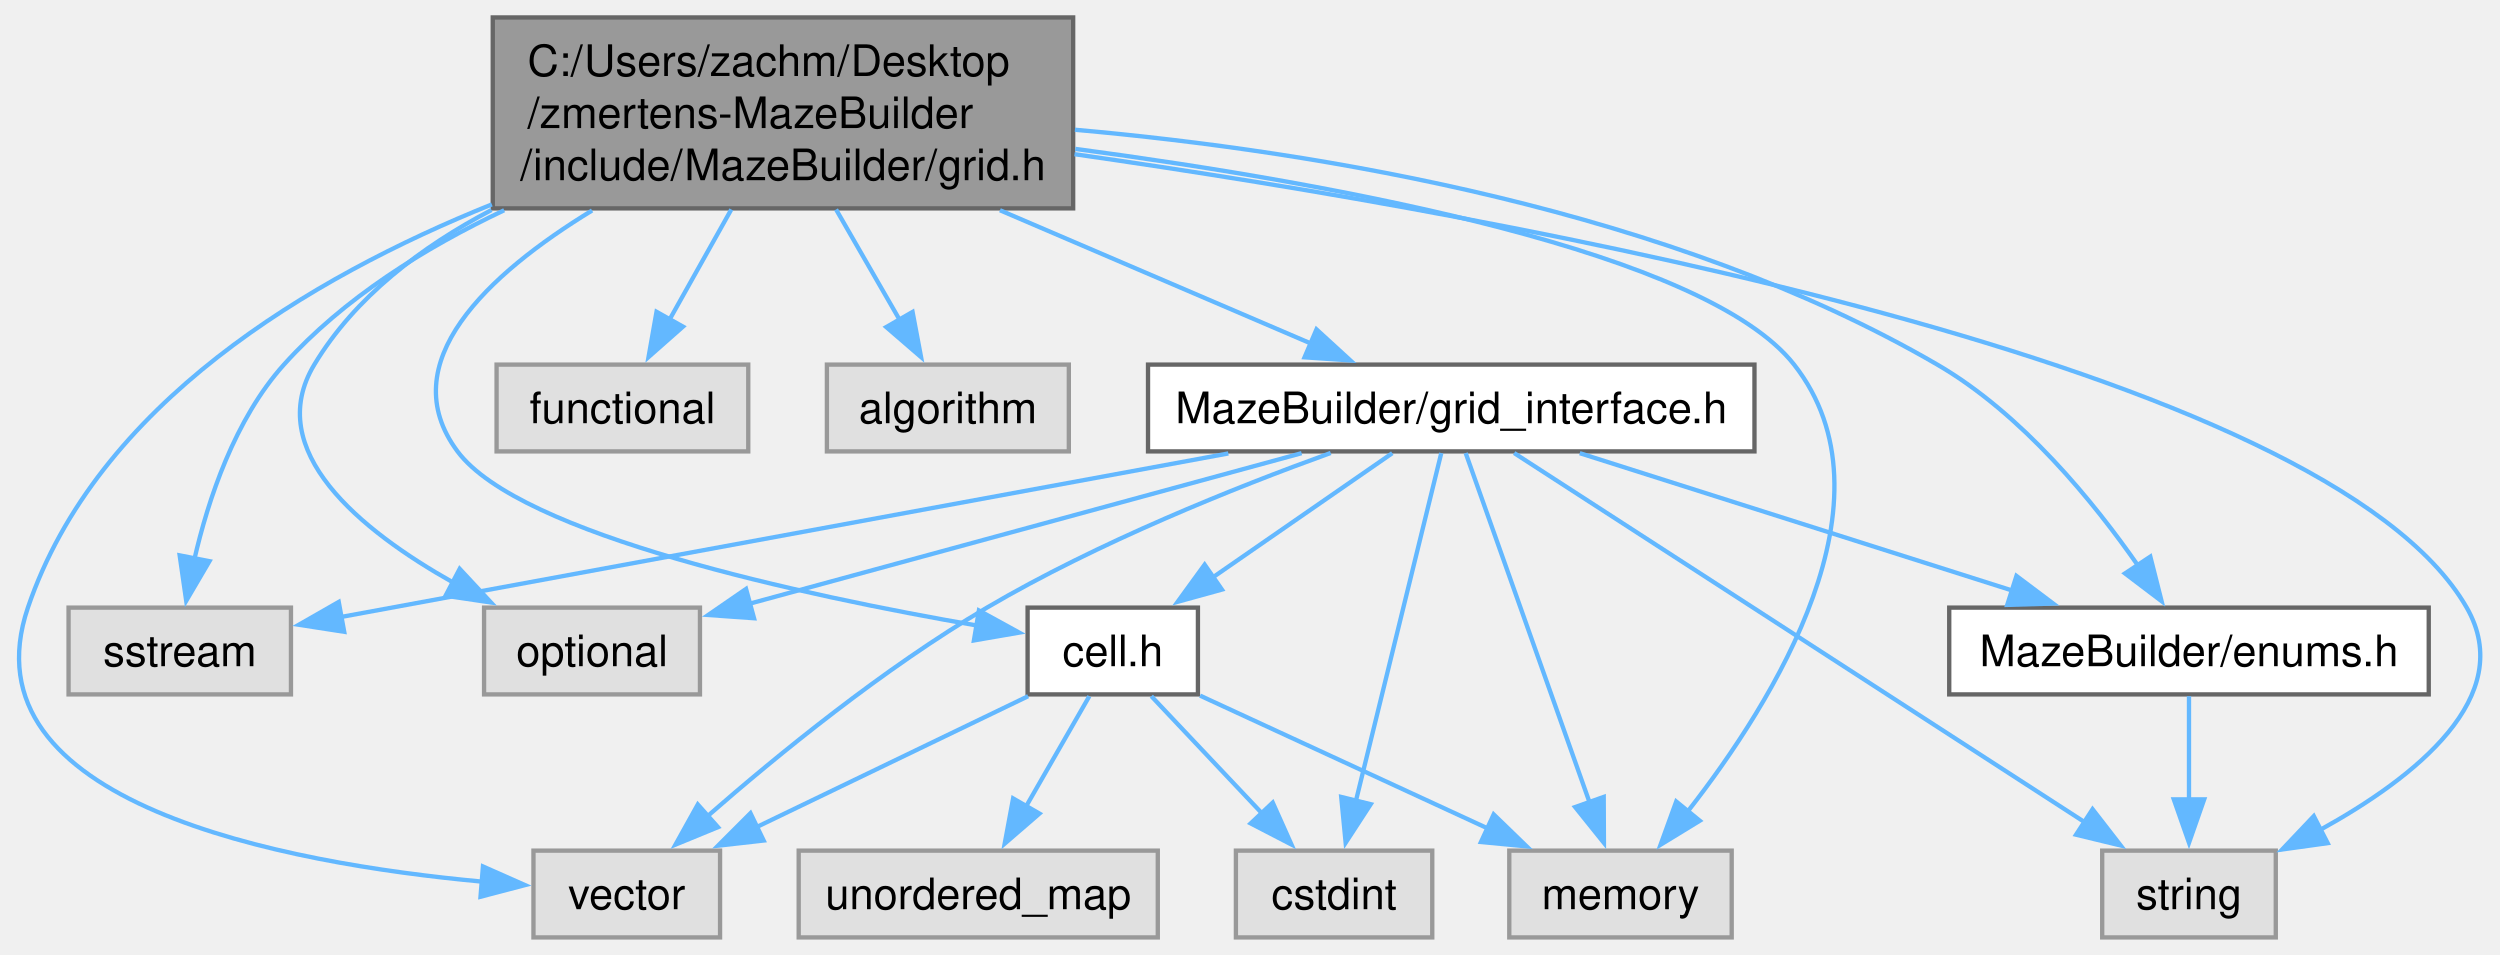
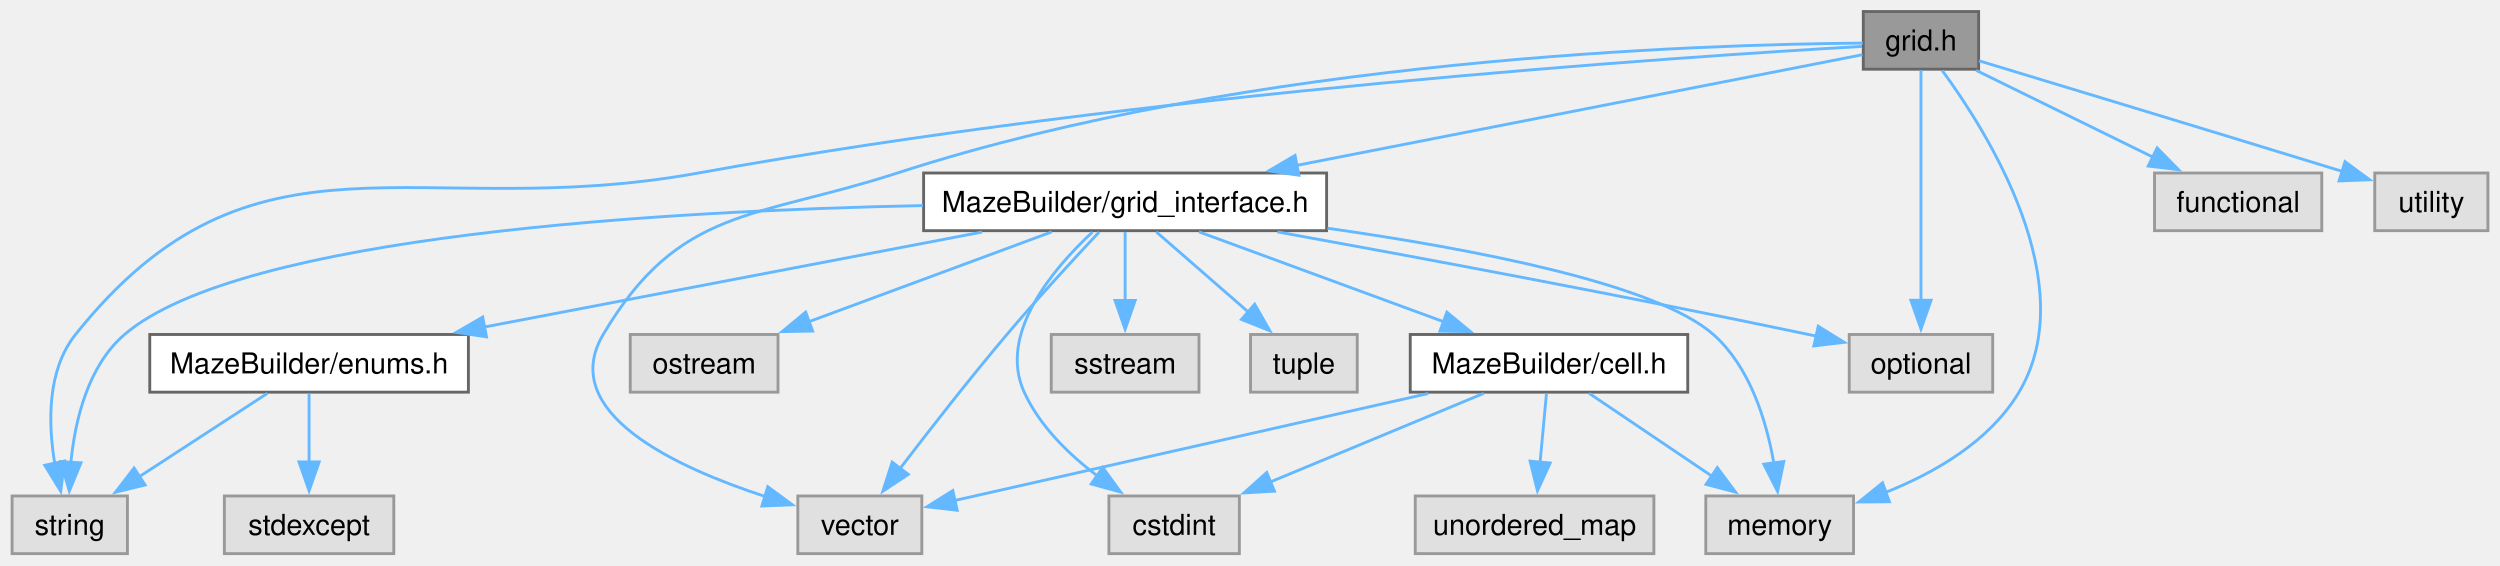
- <svg xmlns="http://www.w3.org/2000/svg" xmlns:xlink="http://www.w3.org/1999/xlink" width="576pt" height="220pt" viewBox="0.00 0.00 576.10 220.00">
-   <g id="graph0" class="graph" transform="scale(1 1) rotate(0) translate(4 216)">
+ <svg xmlns="http://www.w3.org/2000/svg" xmlns:xlink="http://www.w3.org/1999/xlink" width="867pt" height="196pt" viewBox="0.00 0.00 866.62 196.00">
+   <g id="graph0" class="graph" transform="scale(1 1) rotate(0) translate(4 192)">
    <g id="Node000001" class="node">
      <g id="a_Node000001">
        <a xlink:title=" ">
-           <polygon fill="#999999" stroke="#666666" points="243.3,-212 109.55,-212 109.55,-168 243.3,-168 243.3,-212" />
-           <text text-anchor="start" x="117.55" y="-198.5" font-family="Helvetica,sans-Serif" font-size="10.00">C:/Users/zachm/Desktop</text>
-           <text text-anchor="start" x="117.55" y="-186.5" font-family="Helvetica,sans-Serif" font-size="10.00">/zmertens-MazeBuilder</text>
-           <text text-anchor="middle" x="176.43" y="-174.5" font-family="Helvetica,sans-Serif" font-size="10.00">/include/MazeBuilder/grid.h</text>
+           <polygon fill="#999999" stroke="#666666" points="682,-188 642,-188 642,-168 682,-168 682,-188" />
+           <text text-anchor="middle" x="662" y="-174.5" font-family="Helvetica,sans-Serif" font-size="10.00">grid.h</text>
        </a>
      </g>
    </g>
    <g id="Node000002" class="node">
      <g id="a_Node000002">
        <a xlink:title=" ">
-           <polygon fill="#e0e0e0" stroke="#999999" points="161.93,-20 118.93,-20 118.93,0 161.93,0 161.93,-20" />
-           <text text-anchor="middle" x="140.43" y="-6.5" font-family="Helvetica,sans-Serif" font-size="10.00">vector</text>
+           <polygon fill="#e0e0e0" stroke="#999999" points="315.5,-20 272.5,-20 272.5,0 315.5,0 315.5,-20" />
+           <text text-anchor="middle" x="294" y="-6.5" font-family="Helvetica,sans-Serif" font-size="10.00">vector</text>
        </a>
      </g>
    </g>
    <g id="edge1_Node000001_Node000002" class="edge">
      <g id="a_edge1_Node000001_Node000002">
        <a xlink:title=" ">
-           <path fill="none" stroke="#63b8ff" d="M109.34,-168.92C67.37,-152.01 18.36,-122.9 2.43,-76 -12.89,-30.88 61.49,-17.08 107.05,-12.86" />
-           <polygon fill="#63b8ff" stroke="#63b8ff" points="107.29,-16.35 116.98,-12.06 106.73,-9.37 107.29,-16.35" />
+           <path fill="none" stroke="#63b8ff" d="M641.8,-177.05C586.69,-176.65 429.6,-171.83 307,-132 257.81,-116.02 231.34,-120.51 205,-76 189.05,-49.04 229.89,-29.98 261.41,-19.74" />
+           <polygon fill="#63b8ff" stroke="#63b8ff" points="262.08,-23.2 270.62,-16.93 260.03,-16.51 262.08,-23.2" />
        </a>
      </g>
    </g>
    <g id="Node000003" class="node">
      <g id="a_Node000003">
        <a xlink:title=" ">
-           <polygon fill="#e0e0e0" stroke="#999999" points="395.05,-20 343.8,-20 343.8,0 395.05,0 395.05,-20" />
-           <text text-anchor="middle" x="369.43" y="-6.5" font-family="Helvetica,sans-Serif" font-size="10.00">memory</text>
+           <polygon fill="#e0e0e0" stroke="#999999" points="638.62,-20 587.38,-20 587.38,0 638.62,0 638.62,-20" />
+           <text text-anchor="middle" x="613" y="-6.5" font-family="Helvetica,sans-Serif" font-size="10.00">memory</text>
        </a>
      </g>
    </g>
    <g id="edge2_Node000001_Node000003" class="edge">
      <g id="a_edge2_Node000001_Node000003">
        <a xlink:title=" ">
-           <path fill="none" stroke="#63b8ff" d="M243.79,-181.71C305.12,-173.53 389.12,-157.88 409.43,-132 433.79,-100.96 404.8,-54.45 384.97,-29.09" />
-           <polygon fill="#63b8ff" stroke="#63b8ff" points="387.7,-26.89 378.66,-21.36 382.27,-31.32 387.7,-26.89" />
+           <path fill="none" stroke="#63b8ff" d="M669.37,-167.55C685.02,-146.26 718.32,-93.5 696,-56 685.86,-38.97 666.79,-27.99 649.48,-21.14" />
+           <polygon fill="#63b8ff" stroke="#63b8ff" points="651.04,-17.99 640.45,-17.91 648.68,-24.57 651.04,-17.99" />
        </a>
      </g>
    </g>
    <g id="Node000004" class="node">
      <g id="a_Node000004">
        <a xlink:title=" ">
-           <polygon fill="#e0e0e0" stroke="#999999" points="63.05,-76 11.8,-76 11.8,-56 63.05,-56 63.05,-76" />
-           <text text-anchor="middle" x="37.43" y="-62.5" font-family="Helvetica,sans-Serif" font-size="10.00">sstream</text>
+           <polygon fill="#e0e0e0" stroke="#999999" points="40,-20 0,-20 0,0 40,0 40,-20" />
+           <text text-anchor="middle" x="20" y="-6.5" font-family="Helvetica,sans-Serif" font-size="10.00">string</text>
        </a>
      </g>
    </g>
    <g id="edge3_Node000001_Node000004" class="edge">
      <g id="a_edge3_Node000001_Node000004">
        <a xlink:title=" ">
-           <path fill="none" stroke="#63b8ff" d="M112.18,-167.57C93.84,-158.9 75.13,-147.25 61.43,-132 50.11,-119.41 43.98,-101.01 40.76,-87" />
-           <polygon fill="#63b8ff" stroke="#63b8ff" points="44.27,-86.7 38.91,-77.56 37.4,-88.04 44.27,-86.7" />
+           <path fill="none" stroke="#63b8ff" d="M641.55,-175.91C580.07,-172.38 391.68,-159.92 238,-132 140.42,-114.27 83.89,-153.49 22,-76 12.08,-63.58 12.47,-45.17 14.82,-31.11" />
+           <polygon fill="#63b8ff" stroke="#63b8ff" points="18.18,-32.12 16.87,-21.61 11.34,-30.65 18.18,-32.12" />
        </a>
      </g>
    </g>
    <g id="Node000005" class="node">
      <g id="a_Node000005">
        <a xlink:title=" ">
-           <polygon fill="#e0e0e0" stroke="#999999" points="520.43,-20 480.43,-20 480.43,0 520.43,0 520.43,-20" />
-           <text text-anchor="middle" x="500.43" y="-6.5" font-family="Helvetica,sans-Serif" font-size="10.00">string</text>
+           <polygon fill="#e0e0e0" stroke="#999999" points="801,-132 743,-132 743,-112 801,-112 801,-132" />
+           <text text-anchor="middle" x="772" y="-118.5" font-family="Helvetica,sans-Serif" font-size="10.00">functional</text>
        </a>
      </g>
    </g>
    <g id="edge4_Node000001_Node000005" class="edge">
      <g id="a_edge4_Node000001_Node000005">
        <a xlink:title=" ">
-           <path fill="none" stroke="#63b8ff" d="M243.61,-180.49C345.9,-165.86 532.28,-131.97 564.43,-76 576.21,-55.49 552.46,-36.79 530.63,-24.77" />
-           <polygon fill="#63b8ff" stroke="#63b8ff" points="532.39,-21.73 521.9,-20.27 529.19,-27.96 532.39,-21.73" />
+           <path fill="none" stroke="#63b8ff" d="M681.16,-167.59C698.09,-159.28 723.05,-147.03 742.52,-137.47" />
+           <polygon fill="#63b8ff" stroke="#63b8ff" points="743.9,-140.7 751.33,-133.15 740.81,-134.41 743.9,-140.7" />
        </a>
      </g>
    </g>
    <g id="Node000006" class="node">
      <g id="a_Node000006">
        <a xlink:title=" ">
-           <polygon fill="#e0e0e0" stroke="#999999" points="168.43,-132 110.43,-132 110.43,-112 168.43,-112 168.43,-132" />
-           <text text-anchor="middle" x="139.43" y="-118.5" font-family="Helvetica,sans-Serif" font-size="10.00">functional</text>
+           <polygon fill="#e0e0e0" stroke="#999999" points="858.62,-132 819.38,-132 819.38,-112 858.62,-112 858.62,-132" />
+           <text text-anchor="middle" x="839" y="-118.5" font-family="Helvetica,sans-Serif" font-size="10.00">utility</text>
        </a>
      </g>
    </g>
    <g id="edge5_Node000001_Node000006" class="edge">
      <g id="a_edge5_Node000001_Node000006">
        <a xlink:title=" ">
-           <path fill="none" stroke="#63b8ff" d="M164.52,-167.75C159.93,-159.57 154.72,-150.27 150.24,-142.28" />
-           <polygon fill="#63b8ff" stroke="#63b8ff" points="153.39,-140.75 145.45,-133.74 147.29,-144.17 153.39,-140.75" />
+           <path fill="none" stroke="#63b8ff" d="M682.12,-170.92C708.71,-162.88 757.28,-148.17 808.15,-132.55" />
+           <polygon fill="#63b8ff" stroke="#63b8ff" points="809.06,-135.94 817.59,-129.66 807,-129.25 809.06,-135.94" />
        </a>
      </g>
    </g>
    <g id="Node000007" class="node">
      <g id="a_Node000007">
        <a xlink:title=" ">
-           <polygon fill="#e0e0e0" stroke="#999999" points="242.3,-132 186.55,-132 186.55,-112 242.3,-112 242.3,-132" />
-           <text text-anchor="middle" x="214.43" y="-118.5" font-family="Helvetica,sans-Serif" font-size="10.00">algorithm</text>
+           <polygon fill="#e0e0e0" stroke="#999999" points="686.88,-76 637.12,-76 637.12,-56 686.88,-56 686.88,-76" />
+           <text text-anchor="middle" x="662" y="-62.5" font-family="Helvetica,sans-Serif" font-size="10.00">optional</text>
        </a>
      </g>
    </g>
    <g id="edge6_Node000001_Node000007" class="edge">
      <g id="a_edge6_Node000001_Node000007">
        <a xlink:title=" ">
-           <path fill="none" stroke="#63b8ff" d="M188.66,-167.75C193.38,-159.57 198.73,-150.27 203.33,-142.28" />
-           <polygon fill="#63b8ff" stroke="#63b8ff" points="206.29,-144.14 208.25,-133.73 200.23,-140.65 206.29,-144.14" />
+           <path fill="none" stroke="#63b8ff" d="M662,-167.62C662,-150.01 662,-111.59 662,-87.65" />
+           <polygon fill="#63b8ff" stroke="#63b8ff" points="665.5,-87.87 662,-77.87 658.5,-87.87 665.5,-87.87" />
        </a>
      </g>
    </g>
    <g id="Node000008" class="node">
      <g id="a_Node000008">
-         <a xlink:title=" ">
-           <polygon fill="#e0e0e0" stroke="#999999" points="157.3,-76 107.55,-76 107.55,-56 157.3,-56 157.3,-76" />
-           <text text-anchor="middle" x="132.43" y="-62.5" font-family="Helvetica,sans-Serif" font-size="10.00">optional</text>
+         <a xlink:href="grid__interface_8h.html" target="_top" xlink:title=" ">
+           <polygon fill="white" stroke="#666666" points="455.88,-132 316.12,-132 316.12,-112 455.88,-112 455.88,-132" />
+           <text text-anchor="middle" x="386" y="-118.5" font-family="Helvetica,sans-Serif" font-size="10.00">MazeBuilder/grid_interface.h</text>
        </a>
      </g>
    </g>
    <g id="edge7_Node000001_Node000008" class="edge">
      <g id="a_edge7_Node000001_Node000008">
        <a xlink:title=" ">
-           <path fill="none" stroke="#63b8ff" d="M109.26,-167.63C93.12,-159.17 77.84,-147.61 68.43,-132 56.5,-112.21 78.95,-93.87 100.48,-81.75" />
-           <polygon fill="#63b8ff" stroke="#63b8ff" points="101.93,-84.94 109.15,-77.18 98.67,-78.74 101.93,-84.94" />
+           <path fill="none" stroke="#63b8ff" d="M641.71,-173.03C600.86,-165.04 507.37,-146.75 445.47,-134.64" />
+           <polygon fill="#63b8ff" stroke="#63b8ff" points="446.27,-131.23 435.79,-132.74 444.93,-138.1 446.27,-131.23" />
+         </a>
+       </g>
+     </g>
+     <g id="edge8_Node000008_Node000002" class="edge">
+       <g id="a_edge8_Node000008_Node000002">
+         <a xlink:title=" ">
+           <path fill="none" stroke="#63b8ff" d="M376.99,-111.53C368.54,-102.54 355.65,-88.59 345,-76 332.01,-60.64 317.94,-42.6 307.88,-29.43" />
+           <polygon fill="#63b8ff" stroke="#63b8ff" points="310.8,-27.48 301.97,-21.63 305.22,-31.72 310.8,-27.48" />
+         </a>
+       </g>
+     </g>
+     <g id="edge12_Node000008_Node000003" class="edge">
+       <g id="a_edge12_Node000008_Node000003">
+         <a xlink:title=" ">
+           <path fill="none" stroke="#63b8ff" d="M456.16,-112.85C507.04,-105.62 570.23,-93.48 590,-76 602.76,-64.72 608.44,-45.89 610.97,-31.4" />
+           <polygon fill="#63b8ff" stroke="#63b8ff" points="614.43,-31.95 612.28,-21.57 607.49,-31.02 614.43,-31.95" />
+         </a>
+       </g>
+     </g>
+     <g id="edge9_Node000008_Node000004" class="edge">
+       <g id="a_edge9_Node000008_Node000004">
+         <a xlink:title=" ">
+           <path fill="none" stroke="#63b8ff" d="M315.9,-120.71C226.71,-118.89 79.39,-110.55 39,-76 26.29,-65.12 21.84,-46.25 20.39,-31.64" />
+           <polygon fill="#63b8ff" stroke="#63b8ff" points="23.89,-31.5 19.85,-21.71 16.9,-31.88 23.89,-31.5" />
+         </a>
+       </g>
+     </g>
+     <g id="edge14_Node000008_Node000007" class="edge">
+       <g id="a_edge14_Node000008_Node000007">
+         <a xlink:title=" ">
+           <path fill="none" stroke="#63b8ff" d="M438.83,-111.58C486.94,-102.86 559.88,-89.27 623,-76 623.98,-75.79 624.98,-75.58 625.98,-75.37" />
+           <polygon fill="#63b8ff" stroke="#63b8ff" points="626.37,-78.86 635.38,-73.28 624.86,-72.03 626.37,-78.86" />
        </a>
      </g>
    </g>
    <g id="Node000009" class="node">
      <g id="a_Node000009">
-         <a xlink:href="cell_8h_source.html" target="_top" xlink:title=" ">
-           <polygon fill="white" stroke="#666666" points="272.05,-76 232.8,-76 232.8,-56 272.05,-56 272.05,-76" />
-           <text text-anchor="middle" x="252.43" y="-62.5" font-family="Helvetica,sans-Serif" font-size="10.00">cell.h</text>
-         </a>
-       </g>
-     </g>
-     <g id="edge8_Node000001_Node000009" class="edge">
-       <g id="a_edge8_Node000001_Node000009">
-         <a xlink:title=" ">
-           <path fill="none" stroke="#63b8ff" d="M132.44,-167.52C108.38,-152.81 86.26,-132.35 101.43,-112 115.76,-92.78 181.26,-78.78 221.13,-71.87" />
-           <polygon fill="#63b8ff" stroke="#63b8ff" points="221.58,-75.34 230.87,-70.24 220.43,-68.44 221.58,-75.34" />
+         <a xlink:title=" ">
+           <polygon fill="#e0e0e0" stroke="#999999" points="265.62,-76 214.38,-76 214.38,-56 265.62,-56 265.62,-76" />
+           <text text-anchor="middle" x="240" y="-62.5" font-family="Helvetica,sans-Serif" font-size="10.00">ostream</text>
+         </a>
+       </g>
+     </g>
+     <g id="edge10_Node000008_Node000009" class="edge">
+       <g id="a_edge10_Node000008_Node000009">
+         <a xlink:title=" ">
+           <path fill="none" stroke="#63b8ff" d="M360.57,-111.59C337.26,-102.97 302.5,-90.12 276.28,-80.42" />
+           <polygon fill="#63b8ff" stroke="#63b8ff" points="277.64,-77.19 267.05,-77 275.21,-83.76 277.64,-77.19" />
+         </a>
+       </g>
+     </g>
+     <g id="Node000010" class="node">
+       <g id="a_Node000010">
+         <a xlink:title=" ">
+           <polygon fill="#e0e0e0" stroke="#999999" points="411.62,-76 360.38,-76 360.38,-56 411.62,-56 411.62,-76" />
+           <text text-anchor="middle" x="386" y="-62.5" font-family="Helvetica,sans-Serif" font-size="10.00">sstream</text>
+         </a>
+       </g>
+     </g>
+     <g id="edge11_Node000008_Node000010" class="edge">
+       <g id="a_edge11_Node000008_Node000010">
+         <a xlink:title=" ">
+           <path fill="none" stroke="#63b8ff" d="M386,-111.59C386,-105.01 386,-95.96 386,-87.73" />
+           <polygon fill="#63b8ff" stroke="#63b8ff" points="389.5,-87.81 386,-77.81 382.5,-87.81 389.5,-87.81" />
+         </a>
+       </g>
+     </g>
+     <g id="Node000011" class="node">
+       <g id="a_Node000011">
+         <a xlink:title=" ">
+           <polygon fill="#e0e0e0" stroke="#999999" points="425.62,-20 380.38,-20 380.38,0 425.62,0 425.62,-20" />
+           <text text-anchor="middle" x="403" y="-6.5" font-family="Helvetica,sans-Serif" font-size="10.00">cstdint</text>
+         </a>
+       </g>
+     </g>
+     <g id="edge13_Node000008_Node000011" class="edge">
+       <g id="a_edge13_Node000008_Node000011">
+         <a xlink:title=" ">
+           <path fill="none" stroke="#63b8ff" d="M374.67,-111.51C361.23,-99.02 341.73,-76.28 351,-56 356.38,-44.23 366.52,-34.36 376.43,-26.9" />
+           <polygon fill="#63b8ff" stroke="#63b8ff" points="378.22,-29.91 384.45,-21.35 374.24,-24.16 378.22,-29.91" />
        </a>
      </g>
    </g>
    <g id="Node000012" class="node">
      <g id="a_Node000012">
-         <a xlink:href="enums_8h_source.html" target="_top" xlink:title=" ">
-           <polygon fill="white" stroke="#666666" points="555.68,-76 445.18,-76 445.18,-56 555.68,-56 555.68,-76" />
-           <text text-anchor="middle" x="500.43" y="-62.5" font-family="Helvetica,sans-Serif" font-size="10.00">MazeBuilder/enums.h</text>
-         </a>
-       </g>
-     </g>
-     <g id="edge13_Node000001_Node000012" class="edge">
-       <g id="a_edge13_Node000001_Node000012">
-         <a xlink:title=" ">
-           <path fill="none" stroke="#63b8ff" d="M243.7,-186.12C300.12,-181.1 381.08,-167.67 442.43,-132 461.98,-120.63 478.47,-100.38 488.82,-85.49" />
-           <polygon fill="#63b8ff" stroke="#63b8ff" points="491.52,-87.75 494.12,-77.48 485.68,-83.88 491.52,-87.75" />
+         <a xlink:title=" ">
+           <polygon fill="#e0e0e0" stroke="#999999" points="466.5,-76 429.5,-76 429.5,-56 466.5,-56 466.5,-76" />
+           <text text-anchor="middle" x="448" y="-62.5" font-family="Helvetica,sans-Serif" font-size="10.00">tuple</text>
+         </a>
+       </g>
+     </g>
+     <g id="edge15_Node000008_Node000012" class="edge">
+       <g id="a_edge15_Node000008_Node000012">
+         <a xlink:title=" ">
+           <path fill="none" stroke="#63b8ff" d="M396.8,-111.59C405.6,-103.93 418.25,-92.91 428.77,-83.75" />
+           <polygon fill="#63b8ff" stroke="#63b8ff" points="430.94,-86.5 436.18,-77.29 426.34,-81.22 430.94,-86.5" />
        </a>
      </g>
    </g>
    <g id="Node000013" class="node">
      <g id="a_Node000013">
-         <a xlink:href="grid__interface_8h_source.html" target="_top" xlink:title=" ">
-           <polygon fill="white" stroke="#666666" points="400.3,-132 260.55,-132 260.55,-112 400.3,-112 400.3,-132" />
-           <text text-anchor="middle" x="330.43" y="-118.5" font-family="Helvetica,sans-Serif" font-size="10.00">MazeBuilder/grid_interface.h</text>
-         </a>
-       </g>
-     </g>
-     <g id="edge15_Node000001_Node000013" class="edge">
-       <g id="a_edge15_Node000001_Node000013">
-         <a xlink:title=" ">
-           <path fill="none" stroke="#63b8ff" d="M226.43,-167.57C249.95,-157.49 277.33,-145.76 298.09,-136.86" />
-           <polygon fill="#63b8ff" stroke="#63b8ff" points="299.37,-140.12 307.19,-132.96 296.62,-133.68 299.37,-140.12" />
-         </a>
-       </g>
-     </g>
-     <g id="edge10_Node000009_Node000002" class="edge">
-       <g id="a_edge10_Node000009_Node000002">
-         <a xlink:title=" ">
-           <path fill="none" stroke="#63b8ff" d="M232.92,-55.59C215.68,-47.28 190.27,-35.03 170.44,-25.47" />
-           <polygon fill="#63b8ff" stroke="#63b8ff" points="171.98,-22.33 161.45,-21.14 168.94,-28.63 171.98,-22.33" />
-         </a>
-       </g>
-     </g>
-     <g id="edge9_Node000009_Node000003" class="edge">
-       <g id="a_edge9_Node000009_Node000003">
-         <a xlink:title=" ">
-           <path fill="none" stroke="#63b8ff" d="M272.54,-55.72C290.79,-47.29 317.96,-34.75 338.89,-25.09" />
-           <polygon fill="#63b8ff" stroke="#63b8ff" points="340.2,-28.35 347.81,-20.98 337.27,-21.99 340.2,-28.35" />
-         </a>
-       </g>
-     </g>
-     <g id="Node000010" class="node">
-       <g id="a_Node000010">
-         <a xlink:title=" ">
-           <polygon fill="#e0e0e0" stroke="#999999" points="262.8,-20 180.05,-20 180.05,0 262.8,0 262.8,-20" />
-           <text text-anchor="middle" x="221.43" y="-6.5" font-family="Helvetica,sans-Serif" font-size="10.00">unordered_map</text>
-         </a>
-       </g>
-     </g>
-     <g id="edge11_Node000009_Node000010" class="edge">
-       <g id="a_edge11_Node000009_Node000010">
-         <a xlink:title=" ">
-           <path fill="none" stroke="#63b8ff" d="M247.03,-55.59C242.98,-48.55 237.31,-38.67 232.34,-30" />
-           <polygon fill="#63b8ff" stroke="#63b8ff" points="235.53,-28.54 227.52,-21.61 229.46,-32.03 235.53,-28.54" />
-         </a>
-       </g>
-     </g>
-     <g id="Node000011" class="node">
-       <g id="a_Node000011">
-         <a xlink:title=" ">
-           <polygon fill="#e0e0e0" stroke="#999999" points="326.05,-20 280.8,-20 280.8,0 326.05,0 326.05,-20" />
-           <text text-anchor="middle" x="303.43" y="-6.5" font-family="Helvetica,sans-Serif" font-size="10.00">cstdint</text>
-         </a>
-       </g>
-     </g>
-     <g id="edge12_Node000009_Node000011" class="edge">
-       <g id="a_edge12_Node000009_Node000011">
-         <a xlink:title=" ">
-           <path fill="none" stroke="#63b8ff" d="M261.31,-55.59C268.33,-48.16 278.33,-37.58 286.82,-28.58" />
-           <polygon fill="#63b8ff" stroke="#63b8ff" points="289.29,-31.07 293.61,-21.4 284.2,-26.27 289.29,-31.07" />
-         </a>
-       </g>
-     </g>
-     <g id="edge14_Node000012_Node000005" class="edge">
-       <g id="a_edge14_Node000012_Node000005">
-         <a xlink:title=" ">
-           <path fill="none" stroke="#63b8ff" d="M500.43,-55.59C500.43,-49.01 500.43,-39.96 500.43,-31.73" />
-           <polygon fill="#63b8ff" stroke="#63b8ff" points="503.93,-31.81 500.43,-21.81 496.93,-31.81 503.93,-31.81" />
-         </a>
-       </g>
-     </g>
-     <g id="edge16_Node000013_Node000002" class="edge">
-       <g id="a_edge16_Node000013_Node000002">
-         <a xlink:title=" ">
-           <path fill="none" stroke="#63b8ff" d="M302.64,-111.64C280.46,-103.62 248.97,-91.01 223.43,-76 199.69,-62.05 175.18,-42.04 159.01,-27.92" />
-           <polygon fill="#63b8ff" stroke="#63b8ff" points="161.45,-25.41 151.65,-21.38 156.8,-30.64 161.45,-25.41" />
-         </a>
-       </g>
-     </g>
-     <g id="edge19_Node000013_Node000003" class="edge">
-       <g id="a_edge19_Node000013_Node000003">
-         <a xlink:title=" ">
-           <path fill="none" stroke="#63b8ff" d="M333.75,-111.62C340.06,-93.84 353.87,-54.88 362.34,-31" />
-           <polygon fill="#63b8ff" stroke="#63b8ff" points="365.56,-32.38 365.61,-21.78 358.97,-30.04 365.56,-32.38" />
-         </a>
-       </g>
-     </g>
-     <g id="edge18_Node000013_Node000004" class="edge">
-       <g id="a_edge18_Node000013_Node000004">
-         <a xlink:title=" ">
-           <path fill="none" stroke="#63b8ff" d="M279.06,-111.53C220.59,-100.76 126.5,-83.42 74.67,-73.86" />
-           <polygon fill="#63b8ff" stroke="#63b8ff" points="75.32,-70.43 64.86,-72.05 74.06,-77.31 75.32,-70.43" />
-         </a>
-       </g>
-     </g>
-     <g id="edge17_Node000013_Node000005" class="edge">
-       <g id="a_edge17_Node000013_Node000005">
-         <a xlink:title=" ">
-           <path fill="none" stroke="#63b8ff" d="M344.92,-111.62C374.28,-92.63 441.01,-49.45 476.77,-26.31" />
-           <polygon fill="#63b8ff" stroke="#63b8ff" points="478.21,-29.55 484.7,-21.18 474.4,-23.67 478.21,-29.55" />
-         </a>
-       </g>
-     </g>
-     <g id="edge21_Node000013_Node000008" class="edge">
-       <g id="a_edge21_Node000013_Node000008">
-         <a xlink:title=" ">
-           <path fill="none" stroke="#63b8ff" d="M295.94,-111.59C260.35,-101.89 205.05,-86.81 168.79,-76.92" />
-           <polygon fill="#63b8ff" stroke="#63b8ff" points="169.76,-73.55 159.19,-74.3 167.92,-80.31 169.76,-73.55" />
-         </a>
-       </g>
-     </g>
-     <g id="edge23_Node000013_Node000009" class="edge">
-       <g id="a_edge23_Node000013_Node000009">
-         <a xlink:title=" ">
-           <path fill="none" stroke="#63b8ff" d="M316.84,-111.59C305.39,-103.67 288.77,-92.16 275.27,-82.82" />
-           <polygon fill="#63b8ff" stroke="#63b8ff" points="277.58,-80.16 267.37,-77.34 273.6,-85.91 277.58,-80.16" />
-         </a>
-       </g>
-     </g>
-     <g id="edge20_Node000013_Node000011" class="edge">
-       <g id="a_edge20_Node000013_Node000011">
-         <a xlink:title=" ">
-           <path fill="none" stroke="#63b8ff" d="M328.13,-111.62C323.78,-93.92 314.29,-55.24 308.42,-31.32" />
-           <polygon fill="#63b8ff" stroke="#63b8ff" points="311.87,-30.7 306.09,-21.82 305.07,-32.37 311.87,-30.7" />
-         </a>
-       </g>
-     </g>
-     <g id="edge22_Node000013_Node000012" class="edge">
-       <g id="a_edge22_Node000013_Node000012">
-         <a xlink:title=" ">
-           <path fill="none" stroke="#63b8ff" d="M360.04,-111.59C387.66,-102.82 429.1,-89.66 459.81,-79.9" />
-           <polygon fill="#63b8ff" stroke="#63b8ff" points="460.67,-83.3 469.14,-76.94 458.55,-76.63 460.67,-83.3" />
+         <a xlink:href="enums_8h.html" target="_top" xlink:title="Enumerations for the maze builder program.">
+           <polygon fill="white" stroke="#666666" points="158.25,-76 47.75,-76 47.75,-56 158.25,-56 158.25,-76" />
+           <text text-anchor="middle" x="103" y="-62.5" font-family="Helvetica,sans-Serif" font-size="10.00">MazeBuilder/enums.h</text>
+         </a>
+       </g>
+     </g>
+     <g id="edge16_Node000008_Node000013" class="edge">
+       <g id="a_edge16_Node000008_Node000013">
+         <a xlink:title=" ">
+           <path fill="none" stroke="#63b8ff" d="M336.38,-111.53C288.34,-102.36 215.39,-88.45 163.87,-78.61" />
+           <polygon fill="#63b8ff" stroke="#63b8ff" points="164.53,-75.18 154.05,-76.74 163.22,-82.05 164.53,-75.18" />
+         </a>
+       </g>
+     </g>
+     <g id="Node000015" class="node">
+       <g id="a_Node000015">
+         <a xlink:href="cell_8h.html" target="_top" xlink:title=" ">
+           <polygon fill="white" stroke="#666666" points="581.12,-76 484.88,-76 484.88,-56 581.12,-56 581.12,-76" />
+           <text text-anchor="middle" x="533" y="-62.5" font-family="Helvetica,sans-Serif" font-size="10.00">MazeBuilder/cell.h</text>
+         </a>
+       </g>
+     </g>
+     <g id="edge19_Node000008_Node000015" class="edge">
+       <g id="a_edge19_Node000008_Node000015">
+         <a xlink:title=" ">
+           <path fill="none" stroke="#63b8ff" d="M411.61,-111.59C435.07,-102.97 470.07,-90.12 496.47,-80.42" />
+           <polygon fill="#63b8ff" stroke="#63b8ff" points="497.59,-83.73 505.77,-77 495.18,-77.16 497.59,-83.73" />
+         </a>
+       </g>
+     </g>
+     <g id="edge17_Node000013_Node000004" class="edge">
+       <g id="a_edge17_Node000013_Node000004">
+         <a xlink:title=" ">
+           <path fill="none" stroke="#63b8ff" d="M88.54,-55.59C76.24,-47.59 58.32,-35.93 43.89,-26.54" />
+           <polygon fill="#63b8ff" stroke="#63b8ff" points="46.13,-23.82 35.84,-21.3 42.31,-29.69 46.13,-23.82" />
+         </a>
+       </g>
+     </g>
+     <g id="Node000014" class="node">
+       <g id="a_Node000014">
+         <a xlink:title=" ">
+           <polygon fill="#e0e0e0" stroke="#999999" points="132.38,-20 73.62,-20 73.62,0 132.38,0 132.38,-20" />
+           <text text-anchor="middle" x="103" y="-6.5" font-family="Helvetica,sans-Serif" font-size="10.00">stdexcept</text>
+         </a>
+       </g>
+     </g>
+     <g id="edge18_Node000013_Node000014" class="edge">
+       <g id="a_edge18_Node000013_Node000014">
+         <a xlink:title=" ">
+           <path fill="none" stroke="#63b8ff" d="M103,-55.59C103,-49.01 103,-39.96 103,-31.73" />
+           <polygon fill="#63b8ff" stroke="#63b8ff" points="106.5,-31.81 103,-21.81 99.5,-31.81 106.5,-31.81" />
+         </a>
+       </g>
+     </g>
+     <g id="edge21_Node000015_Node000002" class="edge">
+       <g id="a_edge21_Node000015_Node000002">
+         <a xlink:title=" ">
+           <path fill="none" stroke="#63b8ff" d="M491.1,-55.53C444.35,-44.97 369.7,-28.1 326.94,-18.44" />
+           <polygon fill="#63b8ff" stroke="#63b8ff" points="327.78,-15.04 317.25,-16.25 326.24,-21.87 327.78,-15.04" />
+         </a>
+       </g>
+     </g>
+     <g id="edge20_Node000015_Node000003" class="edge">
+       <g id="a_edge20_Node000015_Node000003">
+         <a xlink:title=" ">
+           <path fill="none" stroke="#63b8ff" d="M546.93,-55.59C558.68,-47.67 575.73,-36.16 589.57,-26.82" />
+           <polygon fill="#63b8ff" stroke="#63b8ff" points="591.37,-29.82 597.7,-21.33 587.46,-24.02 591.37,-29.82" />
+         </a>
+       </g>
+     </g>
+     <g id="edge23_Node000015_Node000011" class="edge">
+       <g id="a_edge23_Node000015_Node000011">
+         <a xlink:title=" ">
+           <path fill="none" stroke="#63b8ff" d="M510.36,-55.59C489.88,-47.09 459.48,-34.46 436.25,-24.81" />
+           <polygon fill="#63b8ff" stroke="#63b8ff" points="437.8,-21.66 427.22,-21.06 435.11,-28.13 437.8,-21.66" />
+         </a>
+       </g>
+     </g>
+     <g id="Node000016" class="node">
+       <g id="a_Node000016">
+         <a xlink:title=" ">
+           <polygon fill="#e0e0e0" stroke="#999999" points="569.38,-20 486.62,-20 486.62,0 569.38,0 569.38,-20" />
+           <text text-anchor="middle" x="528" y="-6.5" font-family="Helvetica,sans-Serif" font-size="10.00">unordered_map</text>
+         </a>
+       </g>
+     </g>
+     <g id="edge22_Node000015_Node000016" class="edge">
+       <g id="a_edge22_Node000015_Node000016">
+         <a xlink:title=" ">
+           <path fill="none" stroke="#63b8ff" d="M532.13,-55.59C531.52,-49.01 530.68,-39.96 529.92,-31.73" />
+           <polygon fill="#63b8ff" stroke="#63b8ff" points="533.41,-31.44 529,-21.81 526.44,-32.09 533.41,-31.44" />
        </a>
      </g>
    </g>
  </g>
</svg>
